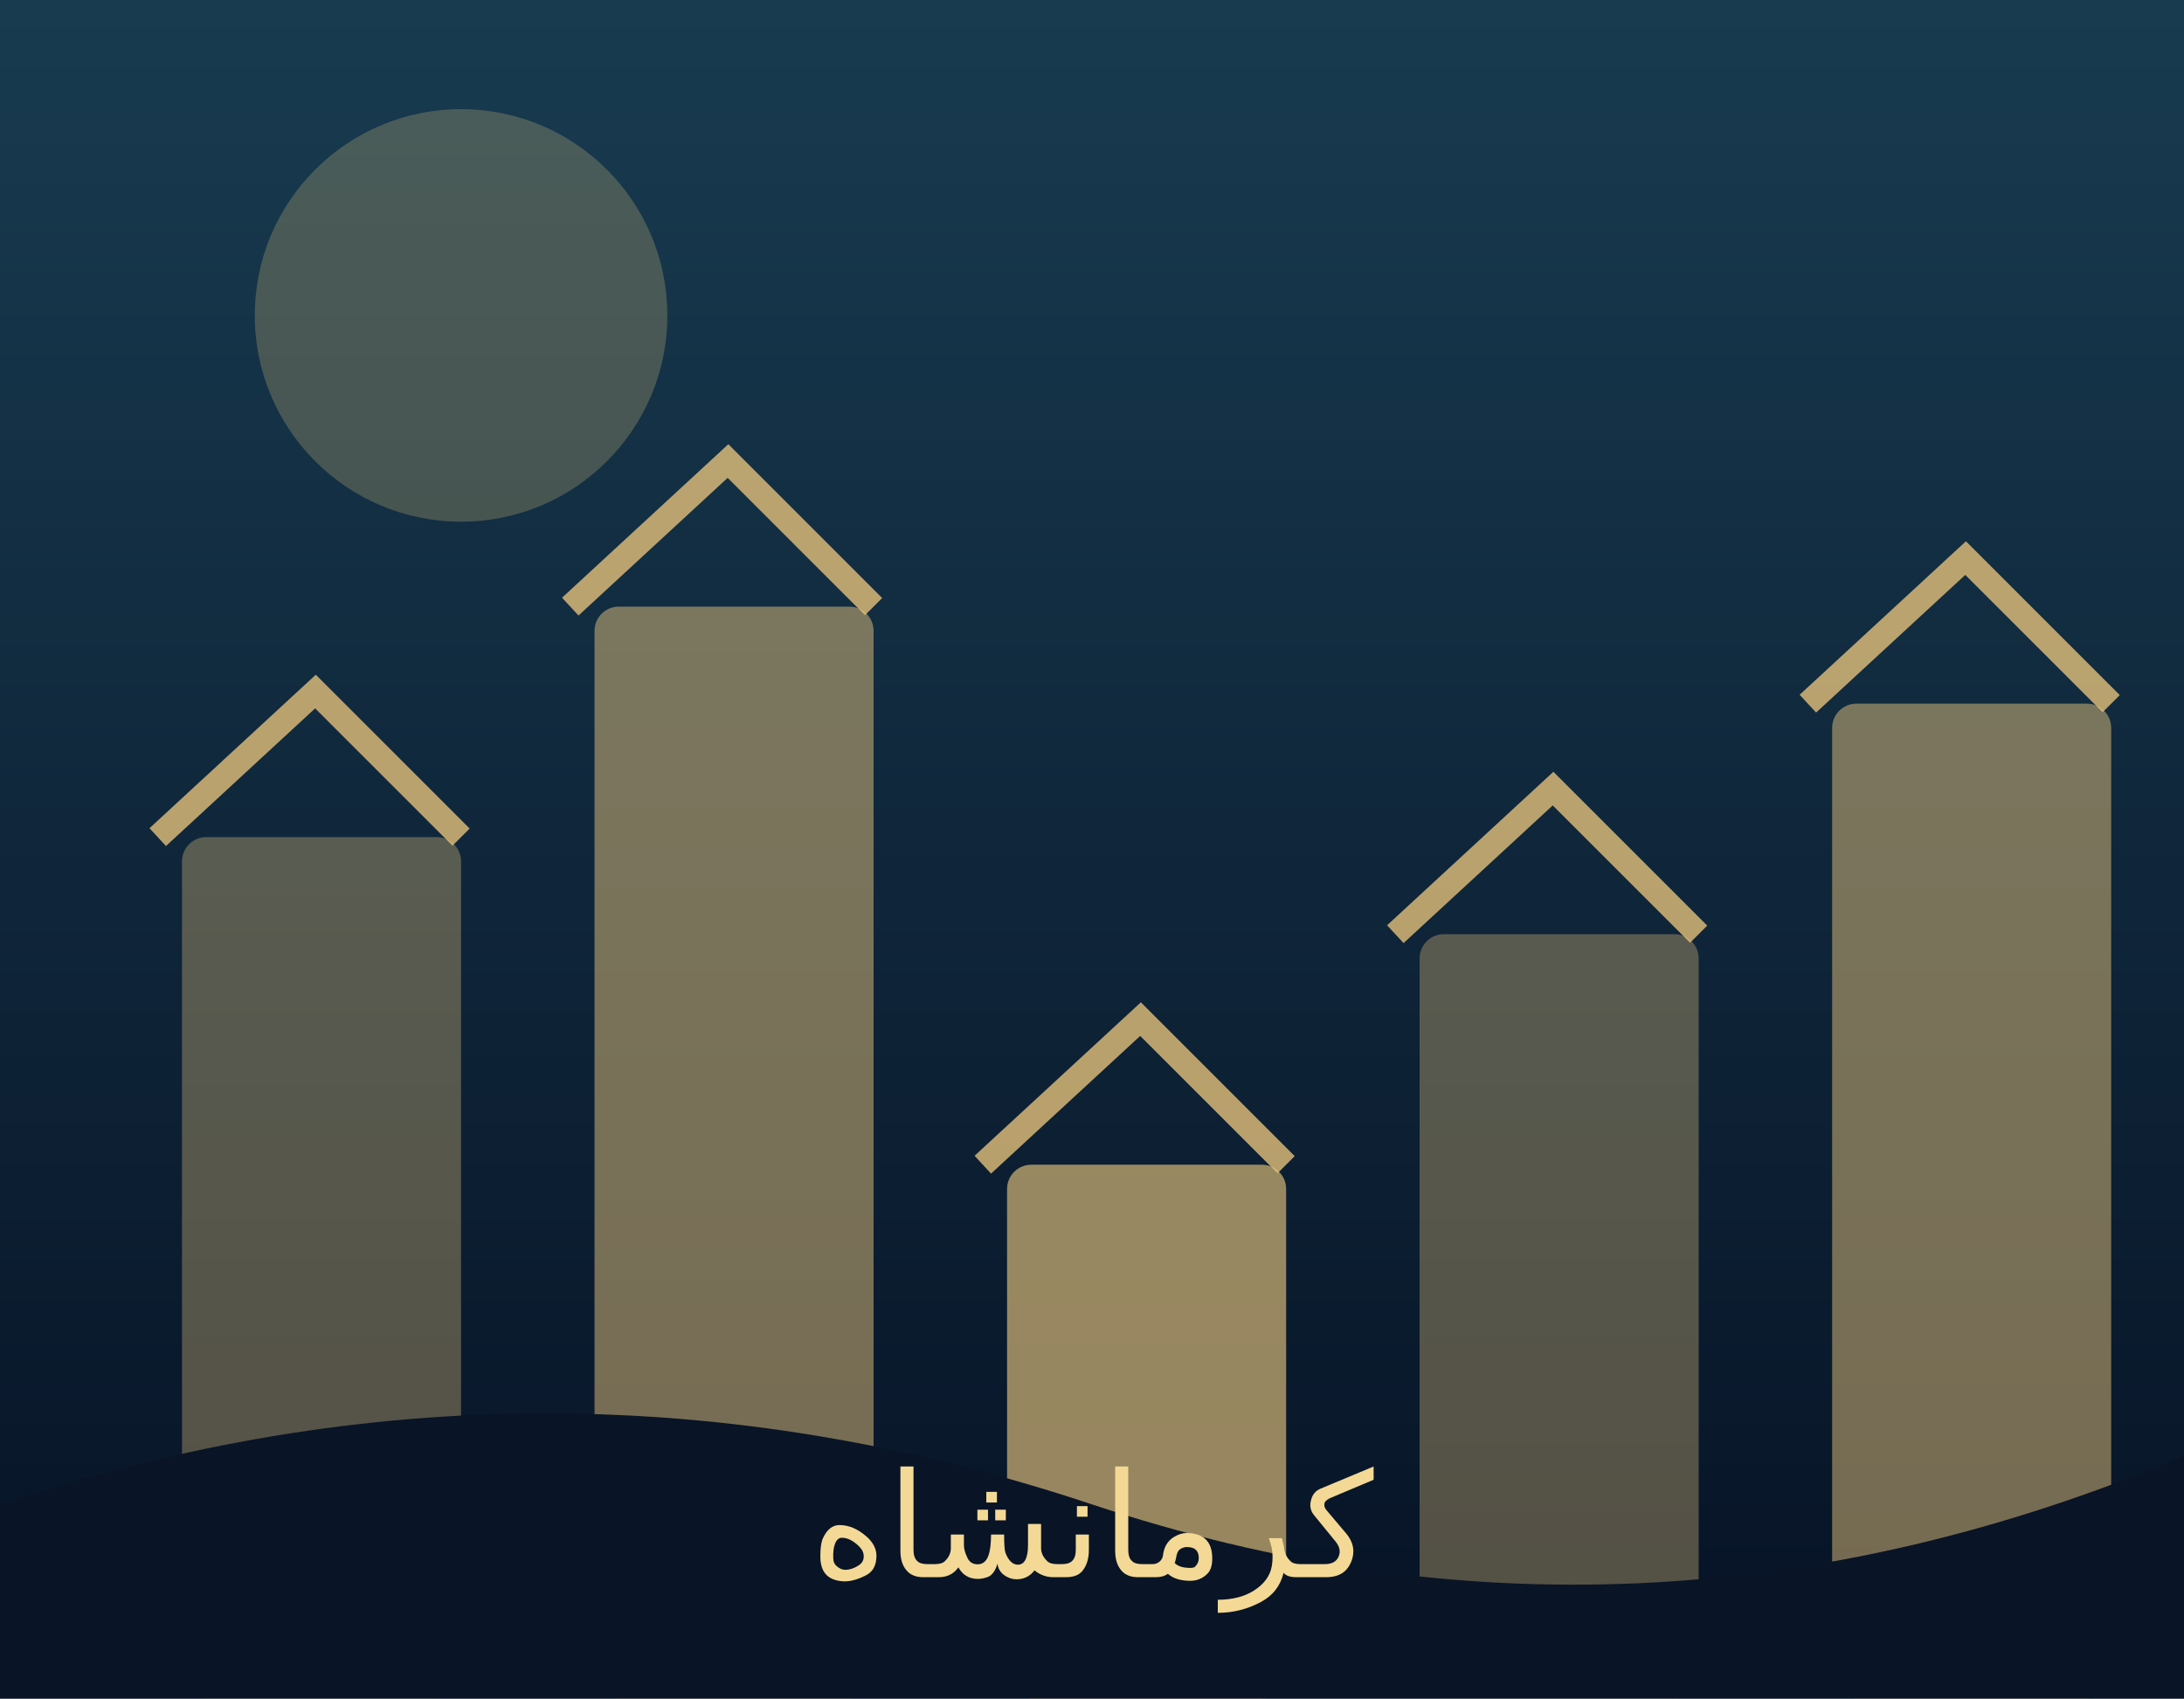
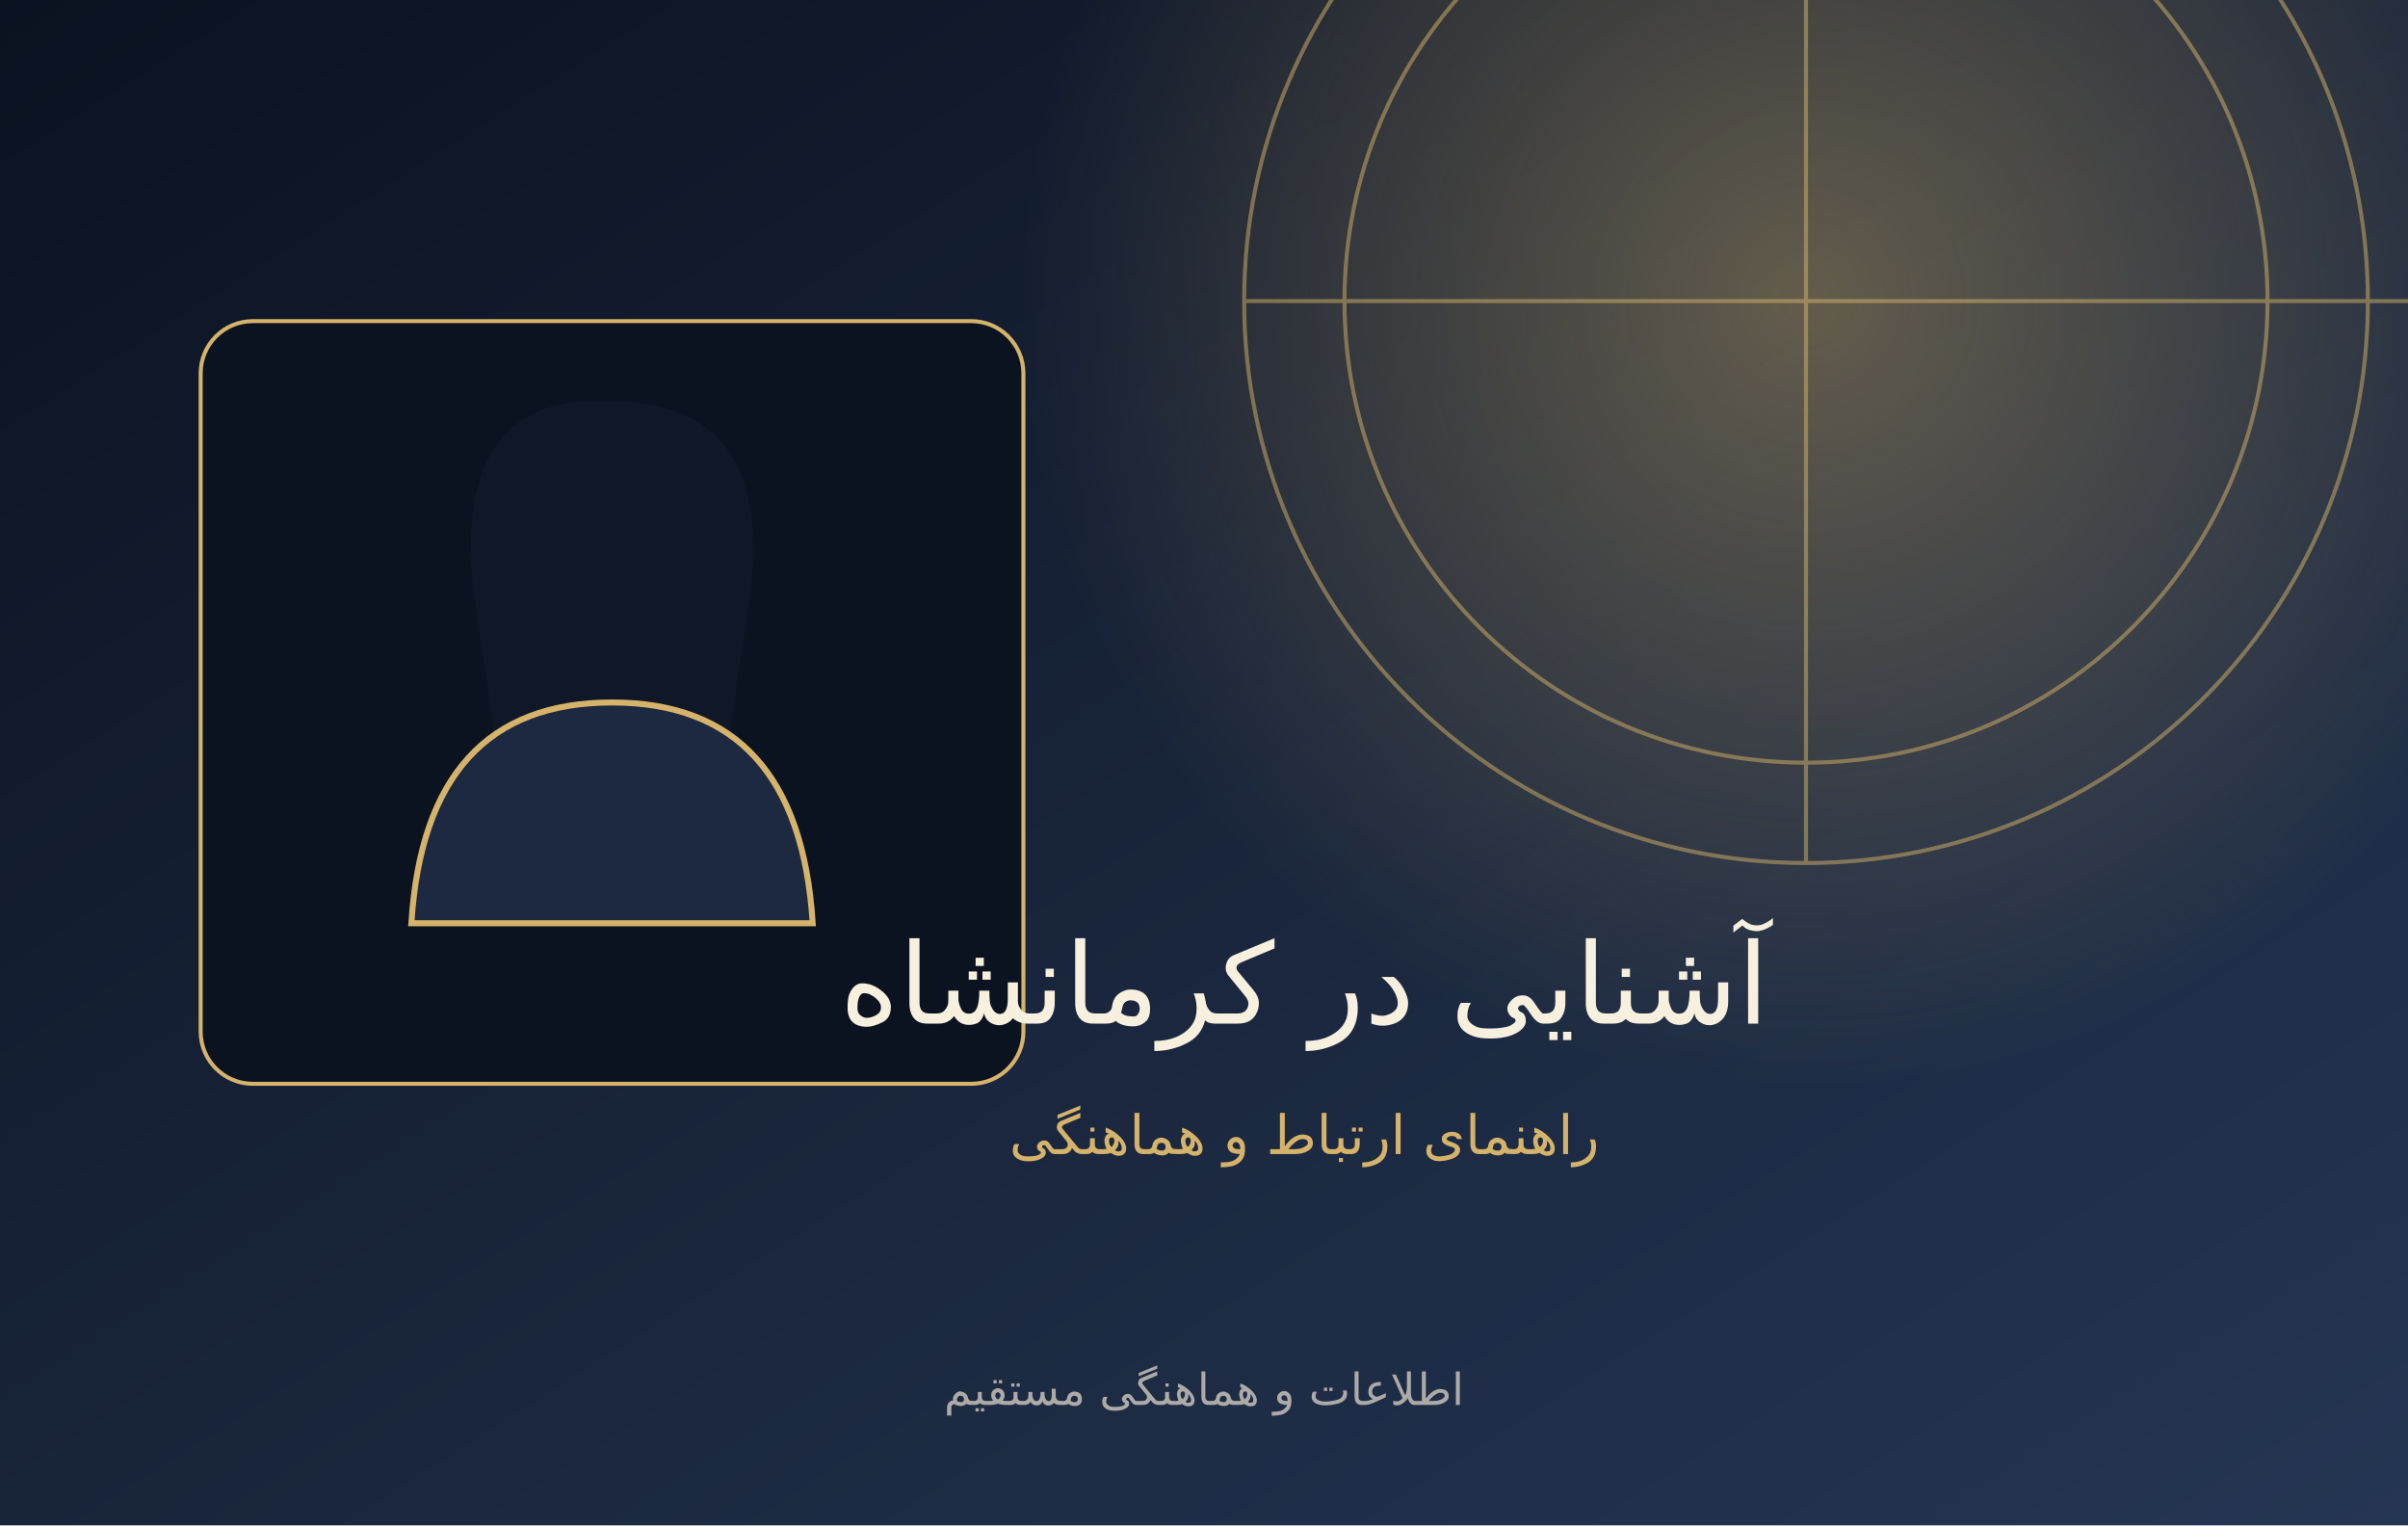
- <svg xmlns="http://www.w3.org/2000/svg" viewBox="0 0 180 140">
+ <svg xmlns="http://www.w3.org/2000/svg" width="1200" height="760" viewBox="0 0 1200 760">
  <defs>
-     <linearGradient id="g" x2="0" y2="1">
-       <stop stop-color="#183b50" />
-       <stop offset="1" stop-color="#071225" />
+     <linearGradient id="g" x1="0" y1="0" x2="1" y2="1">
+       <stop stop-color="#0b1220" />
+       <stop offset="1" stop-color="#253654" />
    </linearGradient>
+     <radialGradient id="r">
+       <stop stop-color="#d6b36a" stop-opacity=".4" />
+       <stop offset="1" stop-color="#d6b36a" stop-opacity="0" />
+     </radialGradient>
  </defs>
-   <rect width="180" height="140" fill="url(#g)" />
-   <circle cx="38" cy="26" r="17" fill="#e5c77d" opacity=".25" />
-   <rect x="15" y="69" width="23" height="71" rx="2" fill="#e3c17b" opacity="0.35" />
-   <path d="M13 69 l13 -12 l12 12" fill="none" stroke="#e3c17b" stroke-width="2" opacity=".8" />
-   <rect x="49" y="50" width="23" height="90" rx="2" fill="#e3c17b" opacity="0.5" />
-   <path d="M47 50 l13 -12 l12 12" fill="none" stroke="#e3c17b" stroke-width="2" opacity=".8" />
-   <rect x="83" y="96" width="23" height="44" rx="2" fill="#e3c17b" opacity="0.65" />
-   <path d="M81 96 l13 -12 l12 12" fill="none" stroke="#e3c17b" stroke-width="2" opacity=".8" />
-   <rect x="117" y="77" width="23" height="63" rx="2" fill="#e3c17b" opacity="0.35" />
-   <path d="M115 77 l13 -12 l12 12" fill="none" stroke="#e3c17b" stroke-width="2" opacity=".8" />
-   <rect x="151" y="58" width="23" height="82" rx="2" fill="#e3c17b" opacity="0.5" />
-   <path d="M149 58 l13 -12 l12 12" fill="none" stroke="#e3c17b" stroke-width="2" opacity=".8" />
-   <path d="M0 140 L0 124 Q45 109 90 124 T180 120 L180 140Z" fill="#091426" />
-   <text x="90" y="130" fill="#f3d995" font-size="12" text-anchor="middle" font-family="Tahoma">کرمانشاه</text>
+   <rect width="1200" height="760" fill="url(#g)" />
+   <circle cx="900" cy="150" r="390" fill="url(#r)" />
+   <g fill="none" stroke="#d6b36a" stroke-width="2" opacity=".5">
+     <circle cx="900" cy="150" r="230" />
+     <circle cx="900" cy="150" r="280" />
+     <path d="M620 150H1200M900 -100V430" />
+   </g>
+   <rect x="100" y="160" width="410" height="380" rx="26" fill="#0b1220" stroke="#d6b36a" stroke-width="2" />
+   <circle cx="305" cy="290" r="65" fill="#d4b89a" />
+   <path d="M236 295Q225 195 305 200Q385 200 374 295L360 390Q305 425 250 390Z" fill="#101827" />
+   <path d="M205 460Q212 350 305 350Q398 350 405 460Z" fill="#1c2940" stroke="#d6b36a" stroke-width="3" />
+   <text x="650" y="510" font-family="sans-serif" font-size="56" fill="#f7f0df" text-anchor="middle">آشنایی در کرمانشاه</text>
+   <text x="650" y="575" font-family="sans-serif" font-size="27" fill="#d6b36a" text-anchor="middle">راهنمای ارتباط و هماهنگی</text>
+   <text x="600" y="700" font-family="sans-serif" font-size="22" fill="#e9e1d1" opacity=".7" text-anchor="middle">اطلاعات و هماهنگی مستقیم</text>
</svg>
